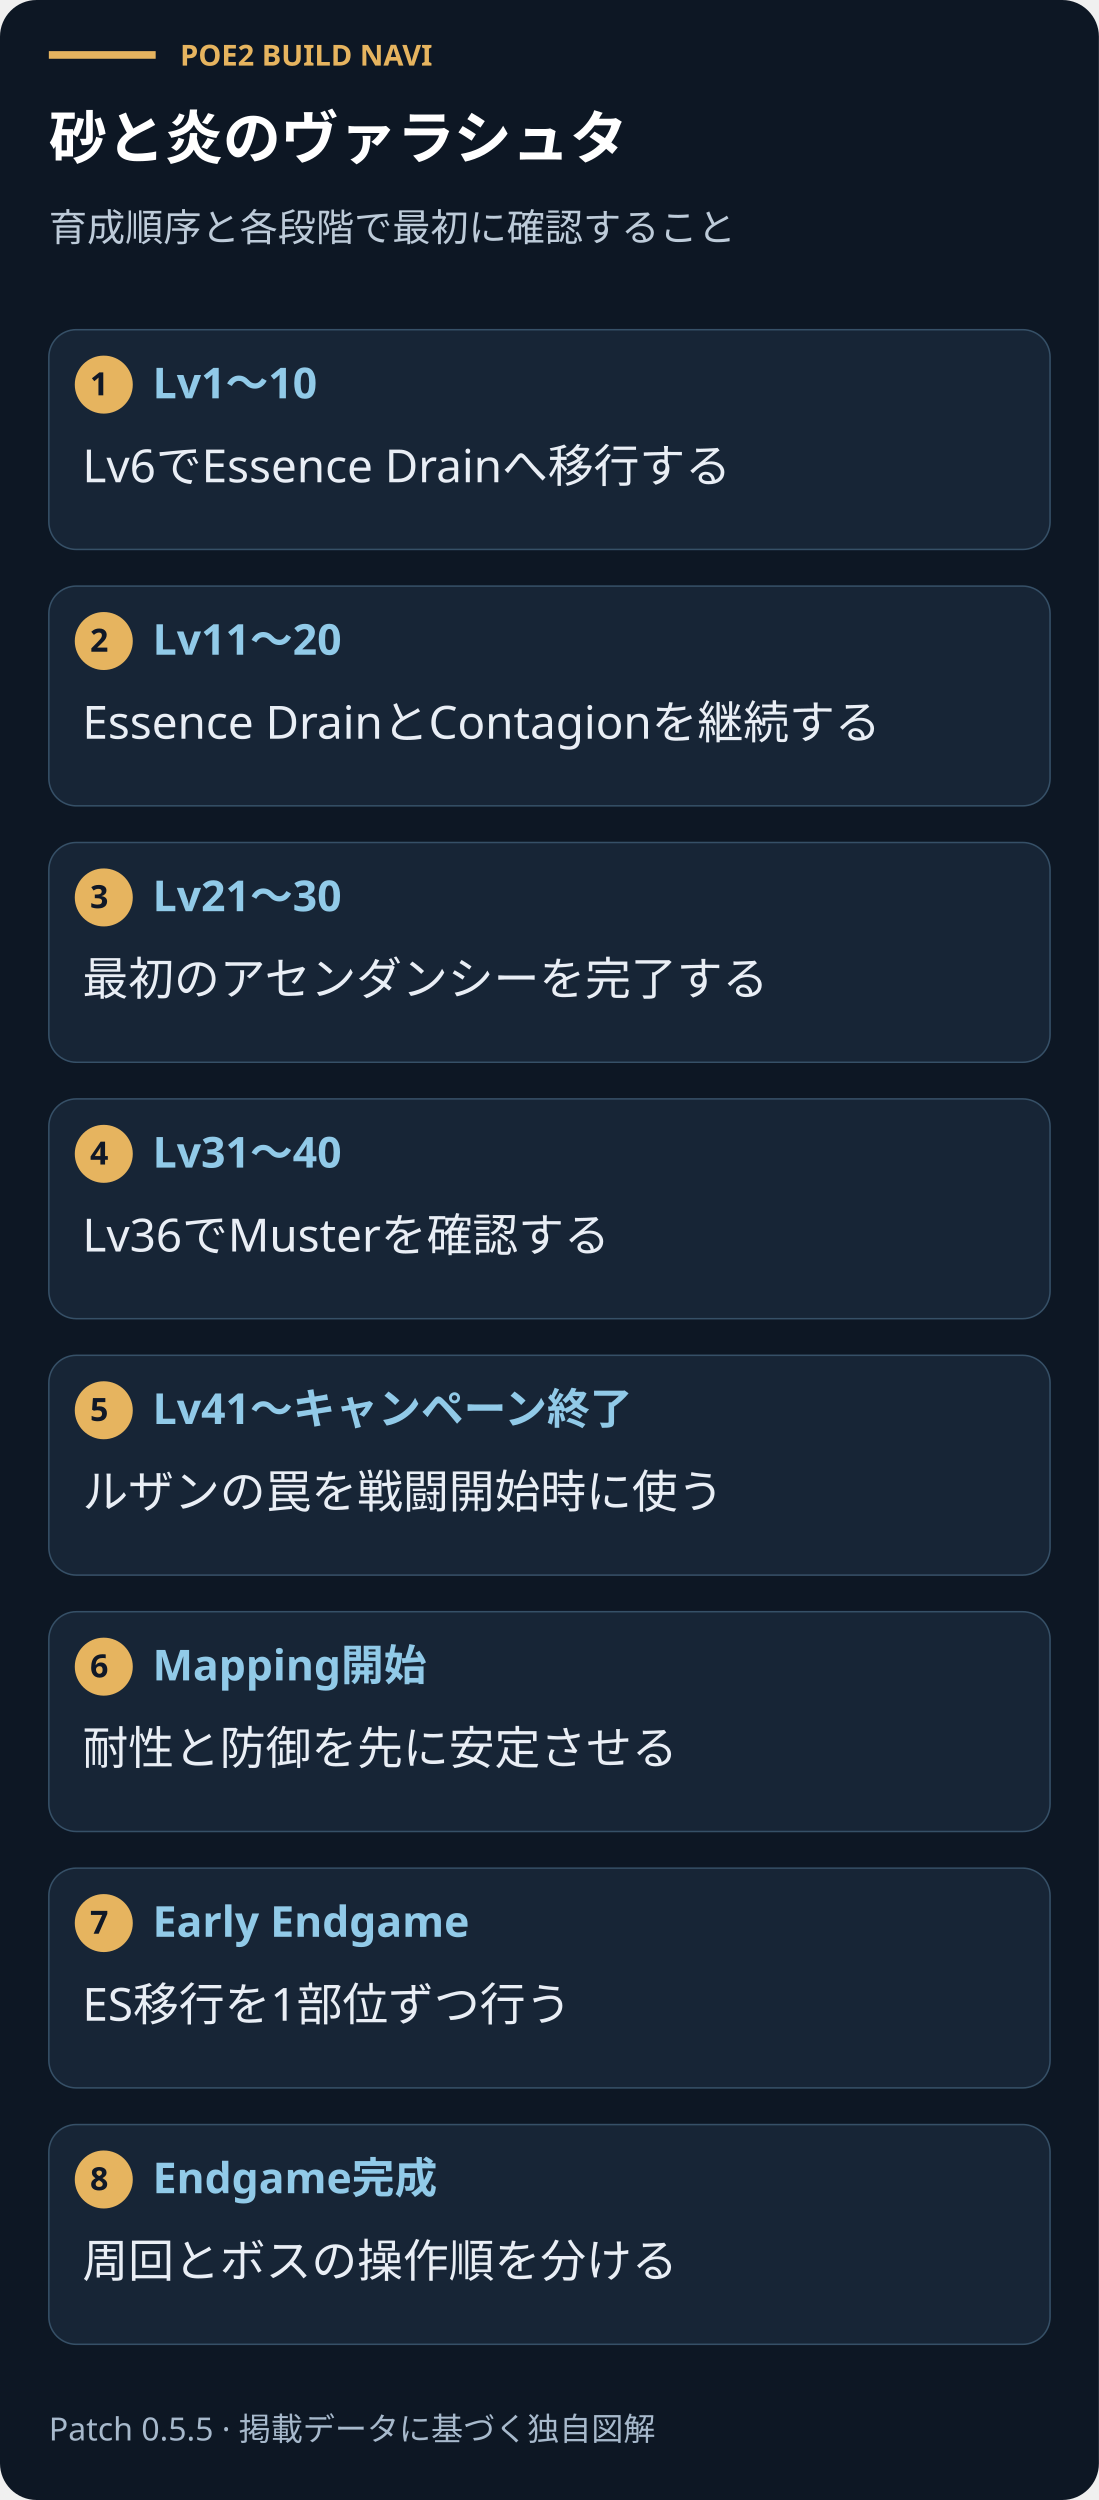
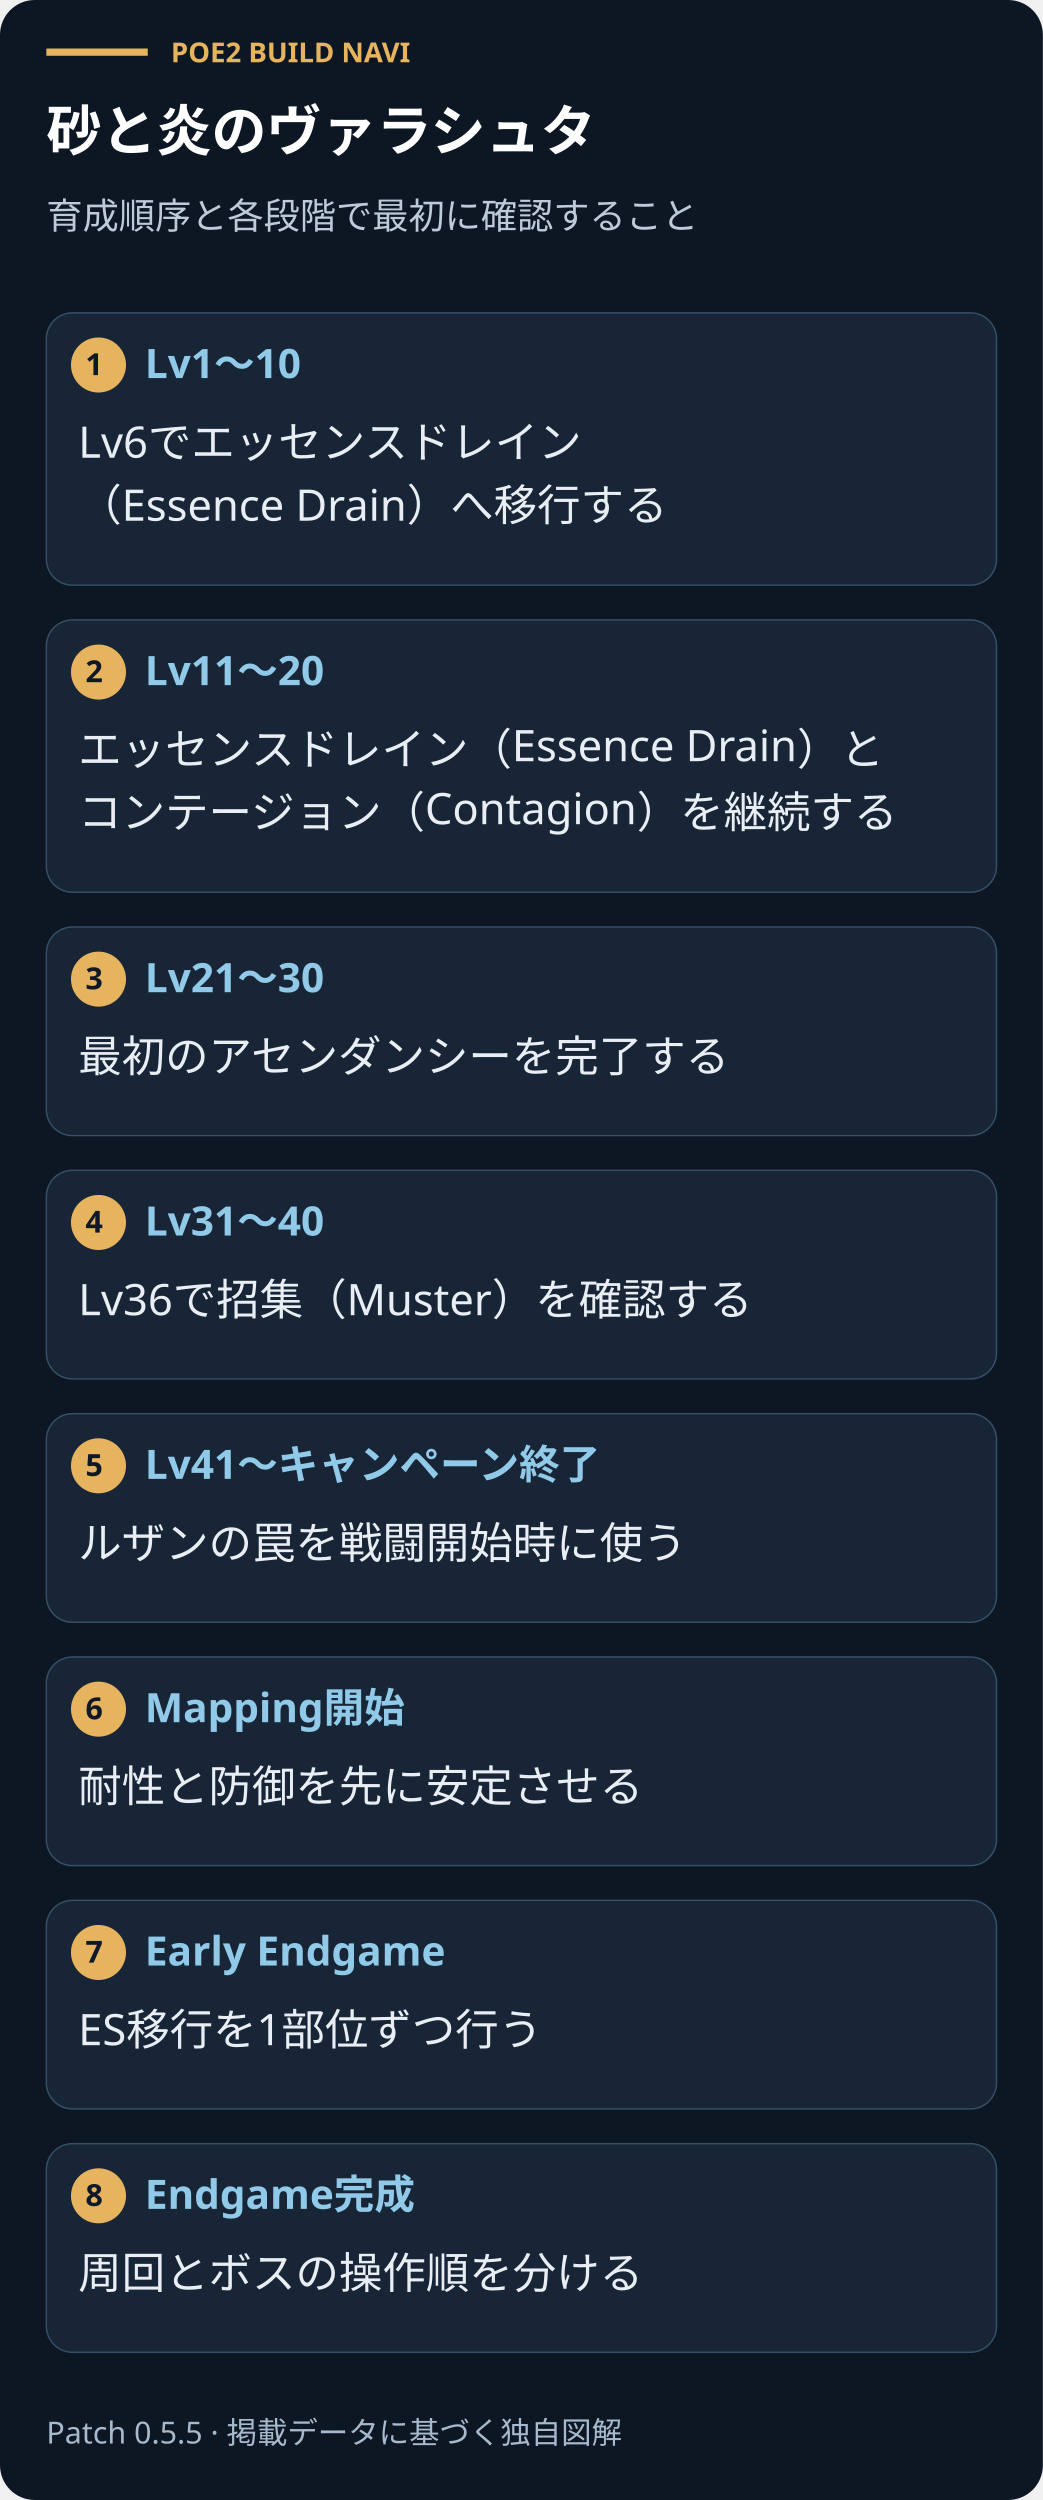
- <svg xmlns="http://www.w3.org/2000/svg" width="720" height="1638" viewBox="0 0 720 1638" role="img" aria-labelledby="title desc">
+ <svg xmlns="http://www.w3.org/2000/svg" width="720" height="1726" viewBox="0 0 720 1726" role="img" aria-labelledby="title desc">
  <g font-family="sans-serif">
-     <rect width="720" height="1638" rx="24" fill="#0d1724" />
+     <rect width="720" height="1726" rx="24" fill="#0d1724" />
    <path d="M32 36h70" stroke="#e6b45f" stroke-width="5" />
    <text x="118" y="43" fill="#e6b45f" font-size="19" font-weight="700">
      <tspan x="118" dy="0">POE2 BUILD NAVI</tspan>
    </text>
    <text x="32" y="104" fill="#ffffff" font-size="38" font-weight="700">
      <tspan x="32" dy="0">砂と炎のヴァラシュタ</tspan>
    </text>
    <text x="32" y="158" fill="#bdcbd9" font-size="25" font-weight="400">
      <tspan x="32" dy="0">育成順序と各段階で最初に確認すること</tspan>
    </text>
-     <rect x="32" y="216" width="656" height="144" rx="18" fill="#172536" stroke="#365067" />
+     <rect x="32" y="216" width="656" height="188" rx="18" fill="#172536" stroke="#365067" />
    <circle cx="68" cy="252" r="19" fill="#e6b45f" />
    <text x="59" y="259" fill="#101827" font-size="21" font-weight="700">
      <tspan x="59" dy="0">1</tspan>
    </text>
    <text x="100" y="261" fill="#91cae8" font-size="28" font-weight="700">
      <tspan x="100" dy="0">Lv1〜10</tspan>
    </text>
    <text x="54" y="316" fill="#e9eef5" font-size="30" font-weight="400">
-       <tspan x="54" dy="0">Lv6でEssence Drainへ移行する</tspan>
+       <tspan x="54" dy="0">Lv6でエッセンスドレイン</tspan>
+       <tspan x="54" dy="43.5">（Essence Drain）へ移行する</tspan>
    </text>
-     <rect x="32" y="384" width="656" height="144" rx="18" fill="#172536" stroke="#365067" />
-     <circle cx="68" cy="420" r="19" fill="#e6b45f" />
-     <text x="59" y="427" fill="#101827" font-size="21" font-weight="700">
+     <rect x="32" y="428" width="656" height="188" rx="18" fill="#172536" stroke="#365067" />
+     <circle cx="68" cy="464" r="19" fill="#e6b45f" />
+     <text x="59" y="471" fill="#101827" font-size="21" font-weight="700">
      <tspan x="59" dy="0">2</tspan>
    </text>
-     <text x="100" y="429" fill="#91cae8" font-size="28" font-weight="700">
+     <text x="100" y="473" fill="#91cae8" font-size="28" font-weight="700">
      <tspan x="100" dy="0">Lv11〜20</tspan>
    </text>
-     <text x="54" y="484" fill="#e9eef5" font-size="30" font-weight="400">
-       <tspan x="54" dy="0">Essence DrainとContagionを継続する</tspan>
+     <text x="54" y="528" fill="#e9eef5" font-size="30" font-weight="400">
+       <tspan x="54" dy="0">エッセンスドレイン（Essence Drain）と</tspan>
+       <tspan x="54" dy="43.5">コンテージョン（Contagion）を継続する</tspan>
    </text>
-     <rect x="32" y="552" width="656" height="144" rx="18" fill="#172536" stroke="#365067" />
-     <circle cx="68" cy="588" r="19" fill="#e6b45f" />
-     <text x="59" y="595" fill="#101827" font-size="21" font-weight="700">
+     <rect x="32" y="640" width="656" height="144" rx="18" fill="#172536" stroke="#365067" />
+     <circle cx="68" cy="676" r="19" fill="#e6b45f" />
+     <text x="59" y="683" fill="#101827" font-size="21" font-weight="700">
      <tspan x="59" dy="0">3</tspan>
    </text>
-     <text x="100" y="597" fill="#91cae8" font-size="28" font-weight="700">
+     <text x="100" y="685" fill="#91cae8" font-size="28" font-weight="700">
      <tspan x="100" dy="0">Lv21〜30</tspan>
    </text>
-     <text x="54" y="652" fill="#e9eef5" font-size="30" font-weight="400">
+     <text x="54" y="740" fill="#e9eef5" font-size="30" font-weight="400">
      <tspan x="54" dy="0">最初のアセンダンシーを完了する</tspan>
    </text>
-     <rect x="32" y="720" width="656" height="144" rx="18" fill="#172536" stroke="#365067" />
-     <circle cx="68" cy="756" r="19" fill="#e6b45f" />
-     <text x="59" y="763" fill="#101827" font-size="21" font-weight="700">
+     <rect x="32" y="808" width="656" height="144" rx="18" fill="#172536" stroke="#365067" />
+     <circle cx="68" cy="844" r="19" fill="#e6b45f" />
+     <text x="59" y="851" fill="#101827" font-size="21" font-weight="700">
      <tspan x="59" dy="0">4</tspan>
    </text>
-     <text x="100" y="765" fill="#91cae8" font-size="28" font-weight="700">
+     <text x="100" y="853" fill="#91cae8" font-size="28" font-weight="700">
      <tspan x="100" dy="0">Lv31〜40</tspan>
    </text>
-     <text x="54" y="820" fill="#e9eef5" font-size="30" font-weight="400">
-       <tspan x="54" dy="0">Lv36でMusterを確認する</tspan>
+     <text x="54" y="908" fill="#e9eef5" font-size="30" font-weight="400">
+       <tspan x="54" dy="0">Lv36で招集（Muster）を確認する</tspan>
    </text>
-     <rect x="32" y="888" width="656" height="144" rx="18" fill="#172536" stroke="#365067" />
-     <circle cx="68" cy="924" r="19" fill="#e6b45f" />
-     <text x="59" y="931" fill="#101827" font-size="21" font-weight="700">
+     <rect x="32" y="976" width="656" height="144" rx="18" fill="#172536" stroke="#365067" />
+     <circle cx="68" cy="1012" r="19" fill="#e6b45f" />
+     <text x="59" y="1019" fill="#101827" font-size="21" font-weight="700">
      <tspan x="59" dy="0">5</tspan>
    </text>
-     <text x="100" y="933" fill="#91cae8" font-size="28" font-weight="700">
+     <text x="100" y="1021" fill="#91cae8" font-size="28" font-weight="700">
      <tspan x="100" dy="0">Lv41〜キャンペーン終了</tspan>
    </text>
-     <text x="54" y="988" fill="#e9eef5" font-size="30" font-weight="400">
+     <text x="54" y="1076" fill="#e9eef5" font-size="30" font-weight="400">
      <tspan x="54" dy="0">ルザンの罠を戦闘開始時に使う</tspan>
    </text>
-     <rect x="32" y="1056" width="656" height="144" rx="18" fill="#172536" stroke="#365067" />
-     <circle cx="68" cy="1092" r="19" fill="#e6b45f" />
-     <text x="59" y="1099" fill="#101827" font-size="21" font-weight="700">
+     <rect x="32" y="1144" width="656" height="144" rx="18" fill="#172536" stroke="#365067" />
+     <circle cx="68" cy="1180" r="19" fill="#e6b45f" />
+     <text x="59" y="1187" fill="#101827" font-size="21" font-weight="700">
      <tspan x="59" dy="0">6</tspan>
    </text>
-     <text x="100" y="1101" fill="#91cae8" font-size="28" font-weight="700">
+     <text x="100" y="1189" fill="#91cae8" font-size="28" font-weight="700">
      <tspan x="100" dy="0">Mapping開始</tspan>
    </text>
-     <text x="54" y="1156" fill="#e9eef5" font-size="30" font-weight="400">
+     <text x="54" y="1244" fill="#e9eef5" font-size="30" font-weight="400">
      <tspan x="54" dy="0">耐性と防御を先に安定させる</tspan>
    </text>
-     <rect x="32" y="1224" width="656" height="144" rx="18" fill="#172536" stroke="#365067" />
-     <circle cx="68" cy="1260" r="19" fill="#e6b45f" />
-     <text x="59" y="1267" fill="#101827" font-size="21" font-weight="700">
+     <rect x="32" y="1312" width="656" height="144" rx="18" fill="#172536" stroke="#365067" />
+     <circle cx="68" cy="1348" r="19" fill="#e6b45f" />
+     <text x="59" y="1355" fill="#101827" font-size="21" font-weight="700">
      <tspan x="59" dy="0">7</tspan>
    </text>
-     <text x="100" y="1269" fill="#91cae8" font-size="28" font-weight="700">
+     <text x="100" y="1357" fill="#91cae8" font-size="28" font-weight="700">
      <tspan x="100" dy="0">Early Endgame</tspan>
    </text>
-     <text x="54" y="1324" fill="#e9eef5" font-size="30" font-weight="400">
+     <text x="54" y="1412" fill="#e9eef5" font-size="30" font-weight="400">
      <tspan x="54" dy="0">ES移行を1部位ずつ行う</tspan>
    </text>
-     <rect x="32" y="1392" width="656" height="144" rx="18" fill="#172536" stroke="#365067" />
-     <circle cx="68" cy="1428" r="19" fill="#e6b45f" />
-     <text x="59" y="1435" fill="#101827" font-size="21" font-weight="700">
+     <rect x="32" y="1480" width="656" height="144" rx="18" fill="#172536" stroke="#365067" />
+     <circle cx="68" cy="1516" r="19" fill="#e6b45f" />
+     <text x="59" y="1523" fill="#101827" font-size="21" font-weight="700">
      <tspan x="59" dy="0">8</tspan>
    </text>
-     <text x="100" y="1437" fill="#91cae8" font-size="28" font-weight="700">
+     <text x="100" y="1525" fill="#91cae8" font-size="28" font-weight="700">
      <tspan x="100" dy="0">Endgame完成</tspan>
    </text>
-     <text x="54" y="1492" fill="#e9eef5" font-size="30" font-weight="400">
+     <text x="54" y="1580" fill="#e9eef5" font-size="30" font-weight="400">
      <tspan x="54" dy="0">周回とボスの操作順を分ける</tspan>
    </text>
-     <text x="32" y="1599" fill="#a7b9cc" font-size="21" font-weight="400">
+     <text x="32" y="1687" fill="#a7b9cc" font-size="21" font-weight="400">
      <tspan x="32" dy="0">Patch 0.5.5 · 掲載データに基づく独自図解</tspan>
    </text>
  </g>
</svg>
